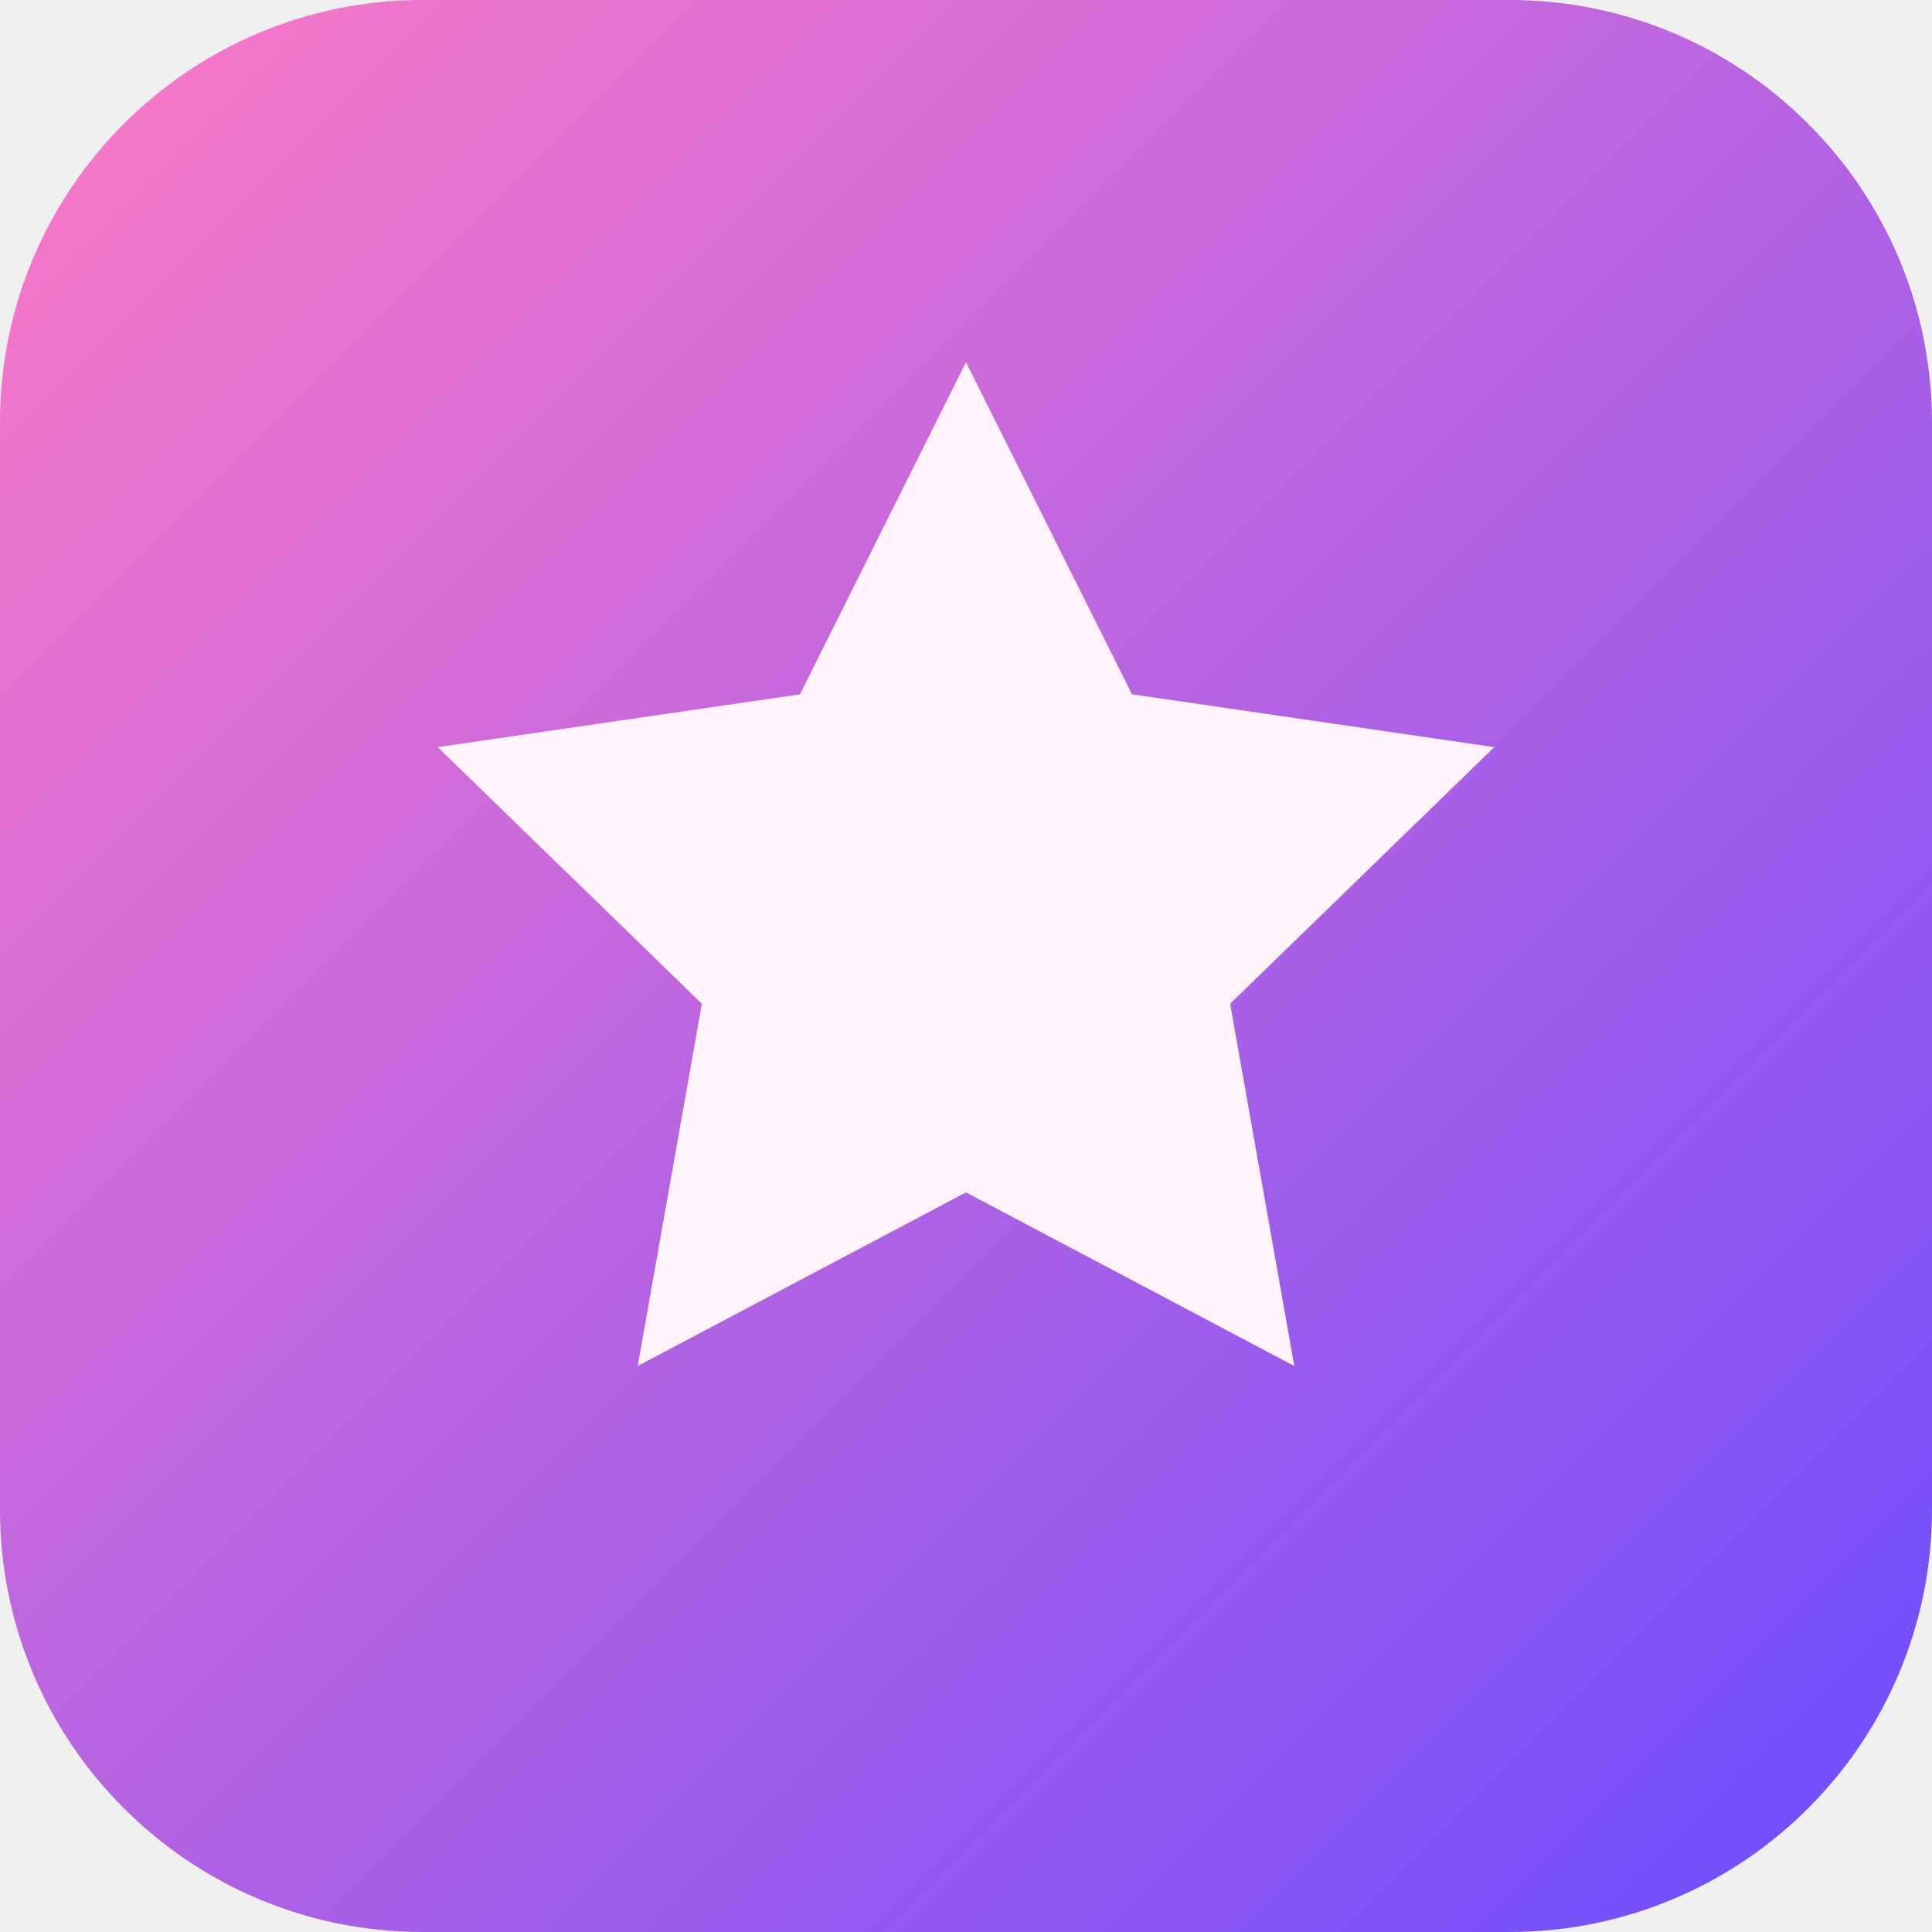
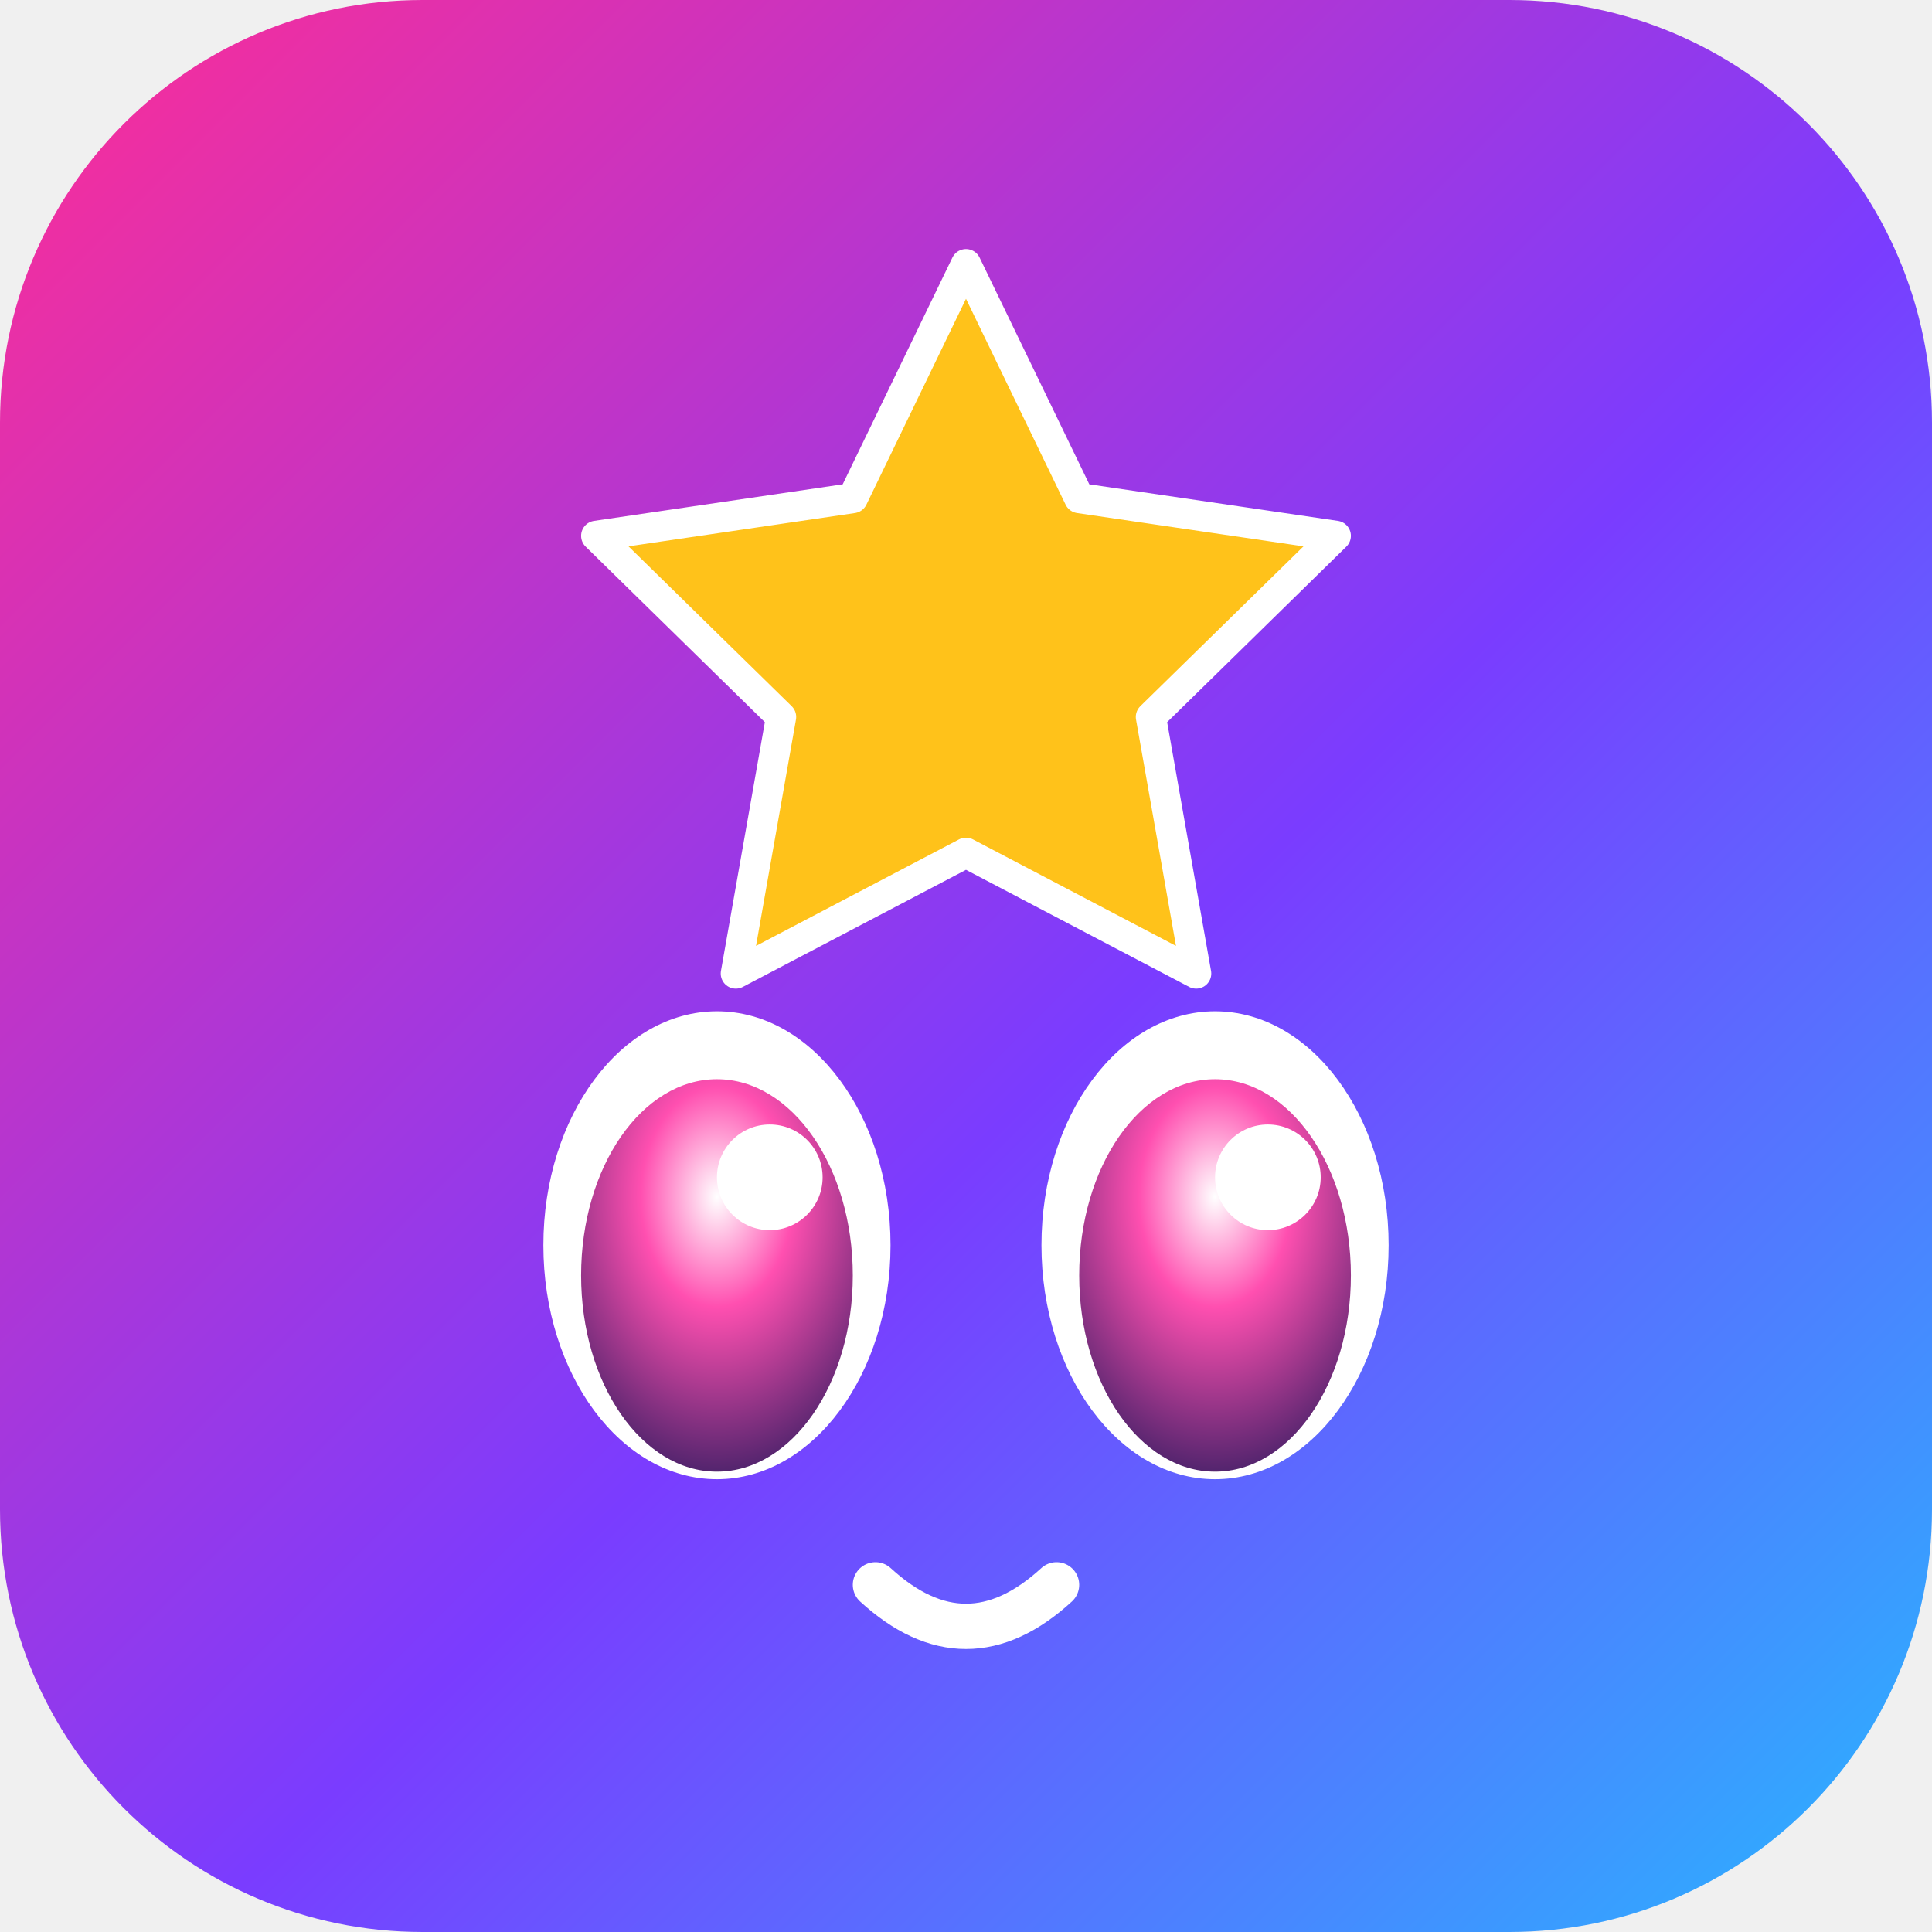
<svg xmlns="http://www.w3.org/2000/svg" viewBox="0 0 512 512">
  <defs>
    <linearGradient id="g" x1="0" y1="0" x2="1" y2="1">
-       <stop offset="0" stop-color="#ff7ac6" />
-       <stop offset="1" stop-color="#6a4cff" />
+       <stop offset="0" stop-color="#ff2d95" />
+       <stop offset="0.55" stop-color="#7a3cff" />
+       <stop offset="1" stop-color="#27b8ff" />
    </linearGradient>
+     <radialGradient id="e" cx=".5" cy=".3" r=".8">
+       <stop offset="0" stop-color="#fff" />
+       <stop offset=".35" stop-color="#ff4fb0" />
+       <stop offset="1" stop-color="#2a1a5e" />
+     </radialGradient>
  </defs>
  <rect width="512" height="512" rx="112" fill="url(#g)" />
-   <path d="M256 96l44 88 96 14-70 68 17 96-87-46-87 46 17-96-70-68 96-14z" fill="#fff4fb" />
+   <path d="M256 70l30 62 68 10-49 48 12 68-61-32-61 32 12-68-49-48 68-10z" fill="#ffc21a" stroke="#fff" stroke-width="8" stroke-linejoin="round" />
+   <ellipse cx="190" cy="330" rx="46" ry="62" fill="#fff" />
+   <ellipse cx="190" cy="338" rx="36" ry="52" fill="url(#e)" />
+   <circle cx="204" cy="312" r="14" fill="#fff" />
+   <ellipse cx="322" cy="330" rx="46" ry="62" fill="#fff" />
+   <ellipse cx="322" cy="338" rx="36" ry="52" fill="url(#e)" />
+   <circle cx="336" cy="312" r="14" fill="#fff" />
+   <path d="M232 420q24 22 48 0" fill="none" stroke="#fff" stroke-width="12" stroke-linecap="round" />
</svg>
